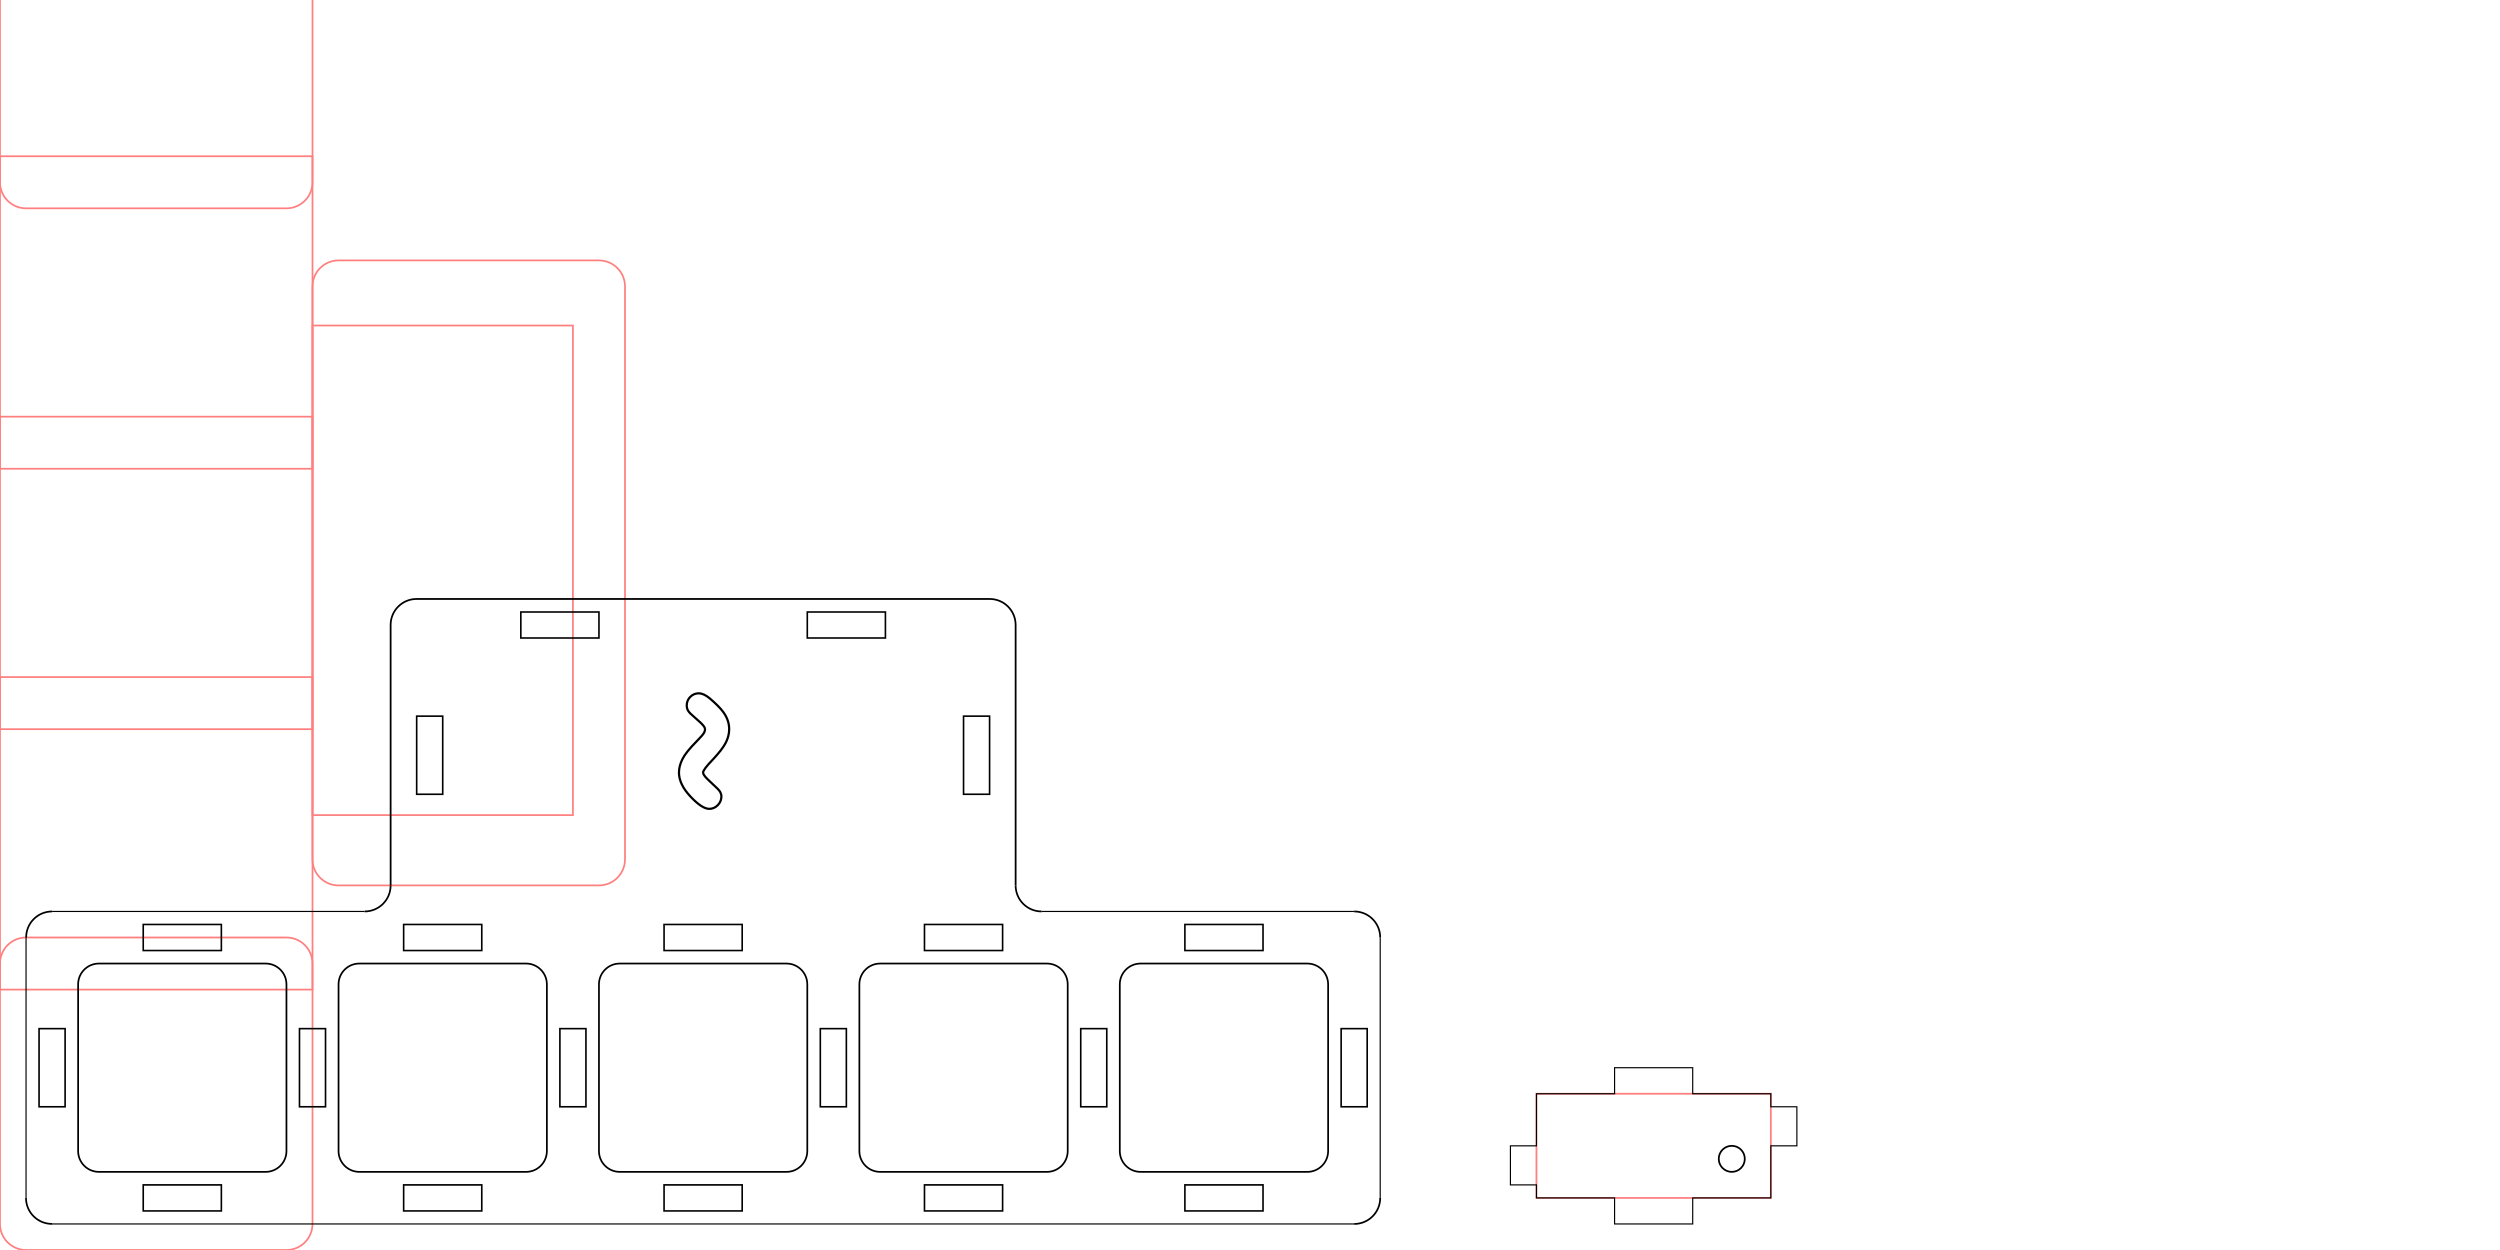
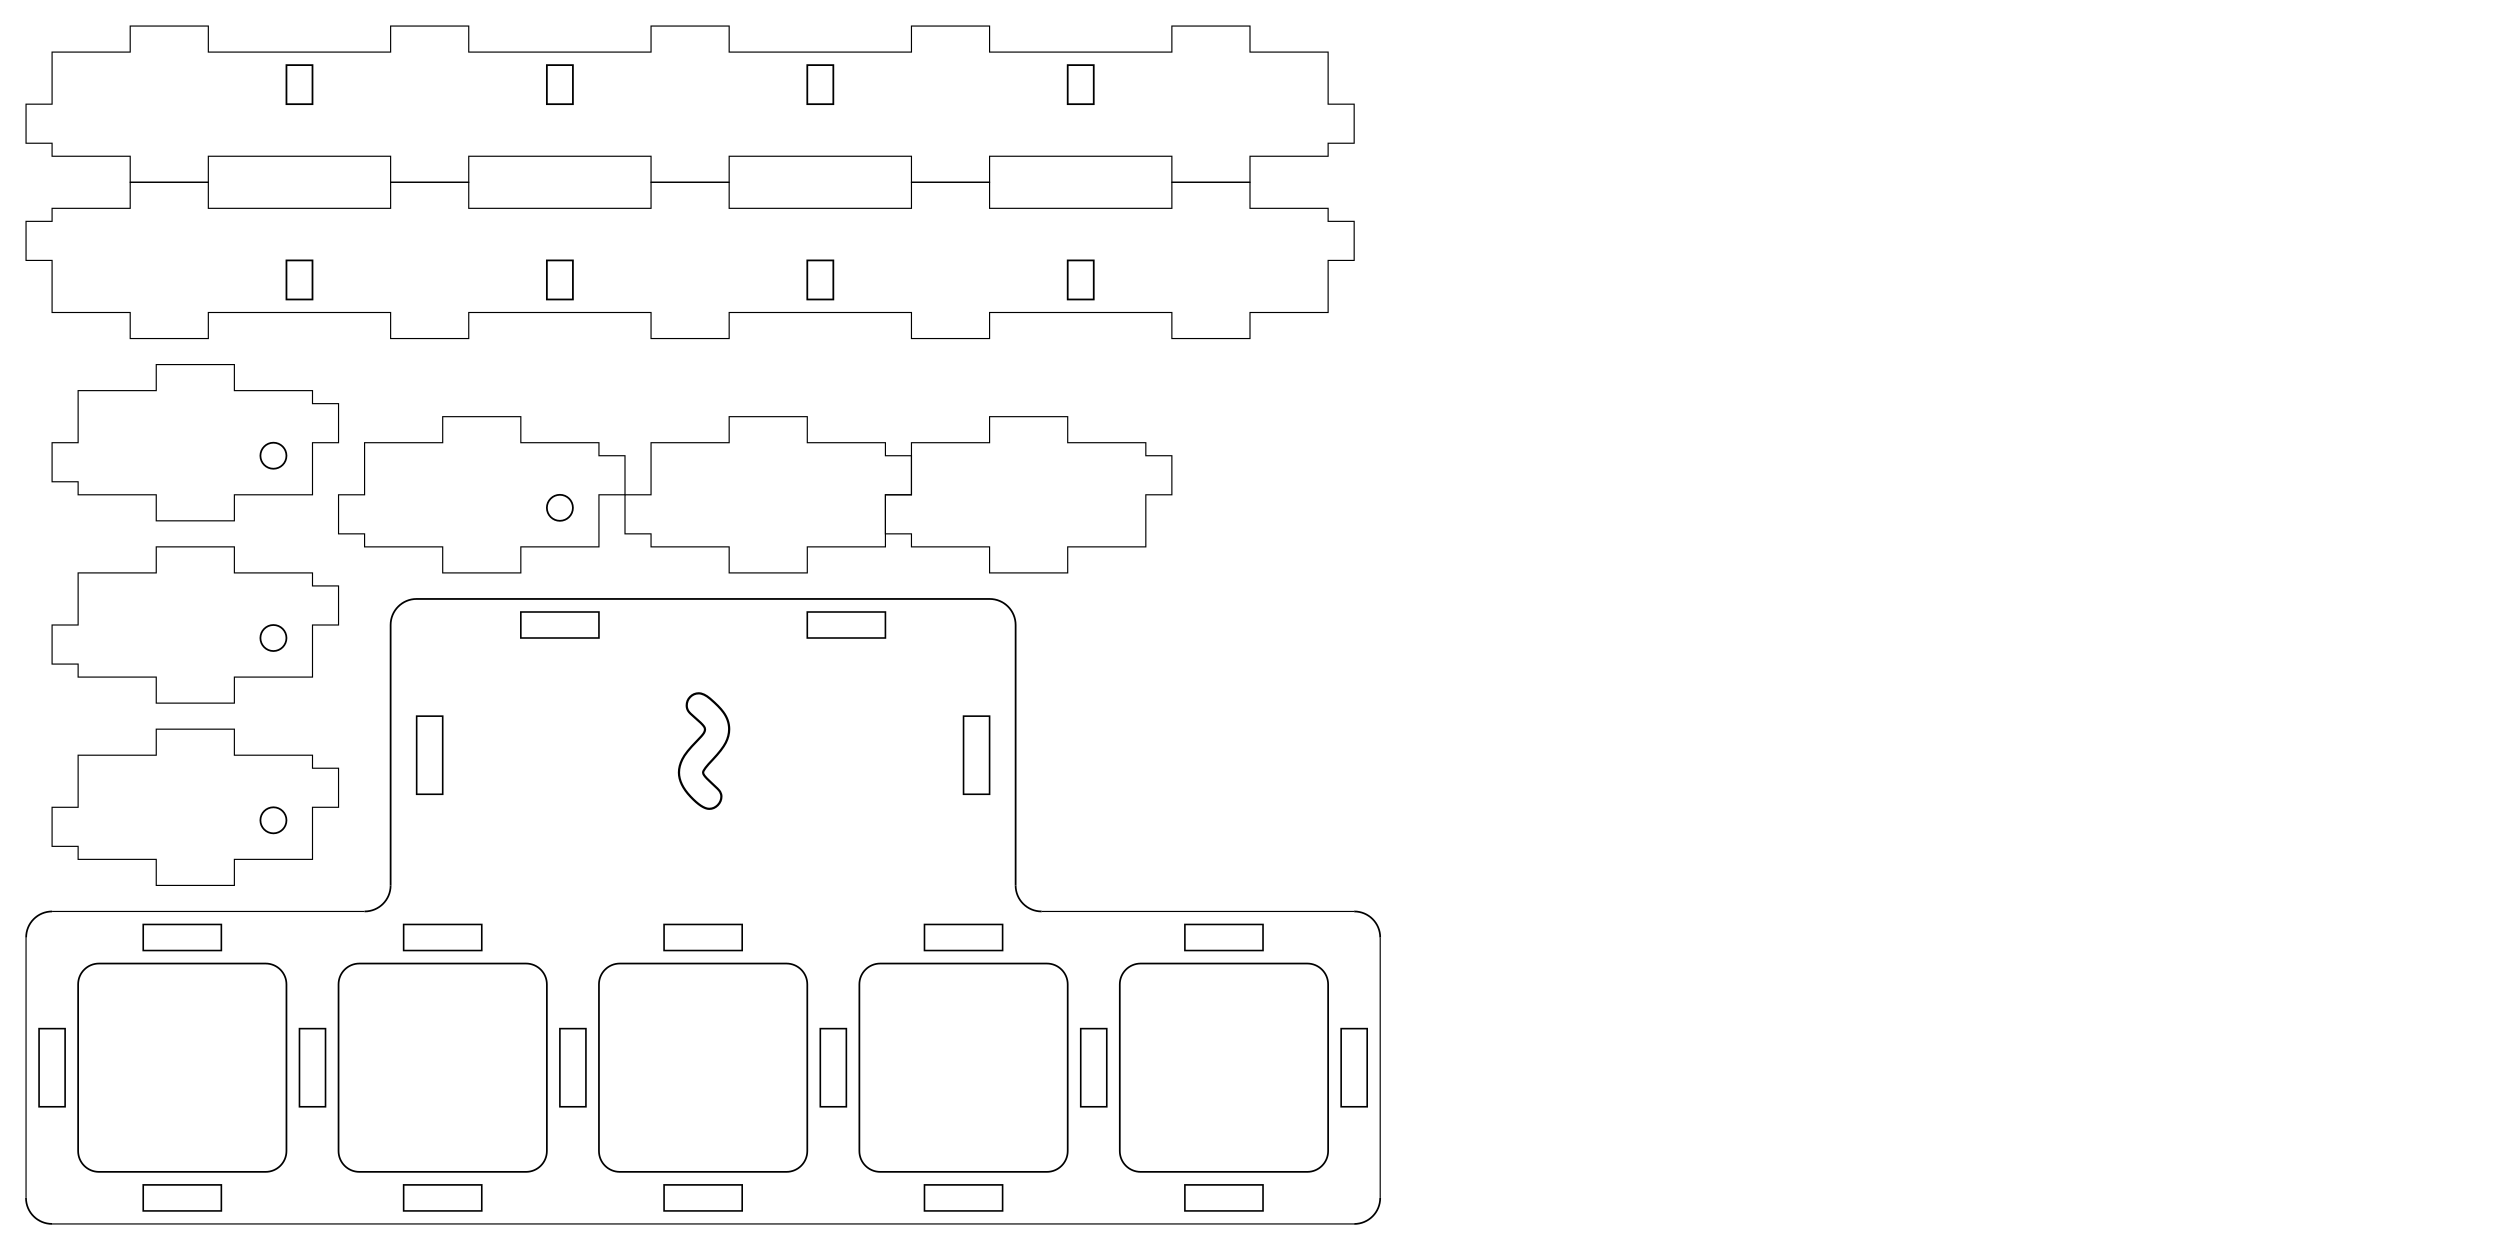
<svg xmlns="http://www.w3.org/2000/svg" width="2160" height="1080" id="svg2" version="1.1">
  <defs id="defs4" />
  <g id="layer1" transform="translate(0,27.638)" style="opacity:0.5;display:inline">
-     <rect style="fill:none;stroke:#ff0000;stroke-width:1.5;stroke-miterlimit:4;stroke-opacity:1;stroke-dasharray:none" id="rect3083" width="270" height="270" x="0" y="782.362" rx="22.5" ry="22.5" />
-     <rect style="fill:none;stroke:#ff0000;stroke-width:1.5;stroke-miterlimit:4;stroke-opacity:1;stroke-dasharray:none" id="rect3220" width="270" height="540" x="270" y="197.362" rx="22.5" ry="22.5" />
-     <rect style="fill:none;stroke:#ff0000;stroke-width:1.5;stroke-miterlimit:4;stroke-opacity:1;stroke-dasharray:none" id="rect3227" width="225" height="423" x="270" y="253.612" rx="0" ry="0" />
-     <rect style="fill:none;stroke:#ff0000;stroke-width:1.5;stroke-miterlimit:4;stroke-opacity:1;stroke-dasharray:none" id="rect3083-5" width="270" height="270" x="0" y="557.362" rx="0" ry="0" />
-     <rect style="fill:none;stroke:#ff0000;stroke-width:1.5;stroke-miterlimit:4;stroke-opacity:1;stroke-dasharray:none" id="rect3083-5-8" width="270" height="270" x="0" y="332.362" rx="0" ry="0" />
-     <rect style="fill:none;stroke:#ff0000;stroke-width:1.5;stroke-miterlimit:4;stroke-opacity:1;stroke-dasharray:none" id="rect3083-5-89" width="270" height="270" x="0" y="107.362" rx="0" ry="0" />
-     <rect style="fill:none;stroke:#ff0000;stroke-width:1.5;stroke-miterlimit:4;stroke-opacity:1;stroke-dasharray:none" id="rect3083-5-6" width="270" height="270" x="0" y="-117.638" rx="22.5" ry="22.5" />
-     <rect style="fill:none;stroke:#ff0000;stroke-width:1.53;stroke-miterlimit:4;stroke-opacity:1;stroke-dasharray:none;display:inline" id="rect4531" width="202.5" height="90" x="1327.5" y="917.362" rx="0" ry="0" />
+     <rect style="fill:none;stroke:#ff0000;stroke-width:1.5;stroke-miterlimit:4;stroke-opacity:1;stroke-dasharray:none" id="rect3083" width="270" height="270" x="-630" y="782.362" rx="22.5" ry="22.5" />
+     <rect style="fill:none;stroke:#ff0000;stroke-width:1.5;stroke-miterlimit:4;stroke-opacity:1;stroke-dasharray:none" id="rect3220" width="270" height="540" x="-360" y="197.362" rx="22.5" ry="22.5" />
+     <rect style="fill:none;stroke:#ff0000;stroke-width:1.5;stroke-miterlimit:4;stroke-opacity:1;stroke-dasharray:none" id="rect3227" width="225" height="423" x="-360" y="253.612" rx="0" ry="0" />
+     <rect style="fill:none;stroke:#ff0000;stroke-width:1.5;stroke-miterlimit:4;stroke-opacity:1;stroke-dasharray:none" id="rect3083-5" width="270" height="270" x="-630" y="557.362" rx="0" ry="0" />
+     <rect style="fill:none;stroke:#ff0000;stroke-width:1.5;stroke-miterlimit:4;stroke-opacity:1;stroke-dasharray:none" id="rect3083-5-8" width="270" height="270" x="-630" y="332.362" rx="0" ry="0" />
+     <rect style="fill:none;stroke:#ff0000;stroke-width:1.5;stroke-miterlimit:4;stroke-opacity:1;stroke-dasharray:none" id="rect3083-5-89" width="270" height="270" x="-630" y="107.362" rx="0" ry="0" />
+     <rect style="fill:none;stroke:#ff0000;stroke-width:1.5;stroke-miterlimit:4;stroke-opacity:1;stroke-dasharray:none" id="rect3083-5-6" width="270" height="270" x="-630" y="-117.638" rx="22.5" ry="22.5" />
+     <rect style="fill:none;stroke:#ff0000;stroke-width:1.53;stroke-miterlimit:4;stroke-opacity:1;stroke-dasharray:none;display:inline" id="rect4531" width="202.5" height="90" x="-315" y="849.862" rx="0" ry="0" />
+     <rect style="fill:none;stroke:#ff0000;stroke-width:1.53;stroke-miterlimit:4;stroke-opacity:1;stroke-dasharray:none;display:inline" id="rect4693" width="1102.5" height="90" x="45" y="-140.138" />
  </g>
  <g id="layer3" style="display:inline">
    <rect transform="matrix(0,-1,1,0,0,0)" style="fill:none;stroke:#000000;stroke-width:1.5;stroke-miterlimit:4;stroke-opacity:1;stroke-dasharray:none" id="rect3157" width="180" height="180" x="-1012.5" y="967.5" rx="18" ry="18" />
    <rect transform="matrix(0,-1,1,0,0,0)" style="fill:none;stroke:#000000;stroke-width:1.403;stroke-miterlimit:4;stroke-opacity:1;stroke-dasharray:none" id="rect3225-2" width="22.5" height="67.5" x="-1046.25" y="1023.75" rx="2.4784607e-05" ry="0" />
    <rect transform="matrix(0,-1,1,0,0,0)" style="fill:none;stroke:#000000;stroke-width:1.403;stroke-miterlimit:4;stroke-opacity:1;stroke-dasharray:none" id="rect3225-2-6" width="22.5" height="67.5" x="-821.25" y="1023.75" rx="2.4784607e-05" ry="0" />
    <rect style="fill:none;stroke:#000000;stroke-width:1.403;stroke-miterlimit:4;stroke-opacity:1;stroke-dasharray:none" id="rect3225-2-1" width="22.5" height="67.5" x="-1181.25" y="-956.25" rx="2.4784607e-05" ry="0" transform="scale(-1,-1)" />
    <rect transform="matrix(0,-1,1,0,0,0)" style="fill:none;stroke:#000000;stroke-width:1.5;stroke-miterlimit:4;stroke-opacity:1;stroke-dasharray:none" id="rect3157-5" width="180" height="180" x="-1012.5" y="742.5" rx="18" ry="18" />
    <rect transform="matrix(0,-1,1,0,0,0)" style="fill:none;stroke:#000000;stroke-width:1.403;stroke-miterlimit:4;stroke-opacity:1;stroke-dasharray:none" id="rect3225-2-12" width="22.5" height="67.5" x="-1046.25" y="798.75" rx="2.4784607e-05" ry="0" />
    <rect transform="matrix(0,-1,1,0,0,0)" style="fill:none;stroke:#000000;stroke-width:1.403;stroke-miterlimit:4;stroke-opacity:1;stroke-dasharray:none" id="rect3225-2-6-1" width="22.5" height="67.5" x="-821.25" y="798.75" rx="2.4784607e-05" ry="0" />
    <rect style="fill:none;stroke:#000000;stroke-width:1.403;stroke-miterlimit:4;stroke-opacity:1;stroke-dasharray:none" id="rect3225-2-1-2" width="22.5" height="67.5" x="-956.25" y="-956.25" rx="2.4784607e-05" ry="0" transform="scale(-1,-1)" />
    <rect transform="matrix(0,-1,1,0,0,0)" style="fill:none;stroke:#000000;stroke-width:1.5;stroke-miterlimit:4;stroke-opacity:1;stroke-dasharray:none" id="rect3157-5-3" width="180" height="180" x="-1012.5" y="517.5" rx="18" ry="18" />
    <rect transform="matrix(0,-1,1,0,0,0)" style="fill:none;stroke:#000000;stroke-width:1.403;stroke-miterlimit:4;stroke-opacity:1;stroke-dasharray:none" id="rect3225-2-12-7" width="22.5" height="67.5" x="-1046.25" y="573.75" rx="2.4784607e-05" ry="0" />
    <rect transform="matrix(0,-1,1,0,0,0)" style="fill:none;stroke:#000000;stroke-width:1.403;stroke-miterlimit:4;stroke-opacity:1;stroke-dasharray:none" id="rect3225-2-6-1-1" width="22.5" height="67.5" x="-821.25" y="573.75" rx="2.4784607e-05" ry="0" />
    <rect style="fill:none;stroke:#000000;stroke-width:1.403;stroke-miterlimit:4;stroke-opacity:1;stroke-dasharray:none" id="rect3225-2-1-2-1" width="22.5" height="67.5" x="-731.25" y="-956.25" rx="2.4784607e-05" ry="0" transform="scale(-1,-1)" />
    <rect transform="matrix(0,-1,1,0,0,0)" style="fill:none;stroke:#000000;stroke-width:1.5;stroke-miterlimit:4;stroke-opacity:1;stroke-dasharray:none" id="rect3157-5-7" width="180" height="180" x="-1012.5" y="292.5" rx="18" ry="18" />
    <rect transform="matrix(0,-1,1,0,0,0)" style="fill:none;stroke:#000000;stroke-width:1.403;stroke-miterlimit:4;stroke-opacity:1;stroke-dasharray:none" id="rect3225-2-12-5" width="22.5" height="67.5" x="-1046.25" y="348.75" rx="2.4784607e-05" ry="0" />
    <rect transform="matrix(0,-1,1,0,0,0)" style="fill:none;stroke:#000000;stroke-width:1.403;stroke-miterlimit:4;stroke-opacity:1;stroke-dasharray:none" id="rect3225-2-6-1-4" width="22.5" height="67.5" x="-821.25" y="348.75" rx="2.4784607e-05" ry="0" />
    <rect style="fill:none;stroke:#000000;stroke-width:1.403;stroke-miterlimit:4;stroke-opacity:1;stroke-dasharray:none" id="rect3225-2-1-2-0" width="22.5" height="67.5" x="-506.25" y="-956.25" rx="2.4784607e-05" ry="0" transform="scale(-1,-1)" />
    <rect transform="matrix(0,-1,1,0,0,0)" style="fill:none;stroke:#000000;stroke-width:1.5;stroke-miterlimit:4;stroke-opacity:1;stroke-dasharray:none" id="rect3157-5-4" width="180" height="180" x="-1012.5" y="67.5" rx="18" ry="18" />
    <rect transform="matrix(0,-1,1,0,0,0)" style="fill:none;stroke:#000000;stroke-width:1.403;stroke-miterlimit:4;stroke-opacity:1;stroke-dasharray:none" id="rect3225-2-12-8" width="22.5" height="67.5" x="-1046.25" y="123.75" rx="2.4784607e-05" ry="0" />
    <rect transform="matrix(0,-1,1,0,0,0)" style="fill:none;stroke:#000000;stroke-width:1.403;stroke-miterlimit:4;stroke-opacity:1;stroke-dasharray:none" id="rect3225-2-6-1-17" width="22.5" height="67.5" x="-821.25" y="123.75" rx="2.4784607e-05" ry="0" />
    <rect style="fill:none;stroke:#000000;stroke-width:1.403;stroke-miterlimit:4;stroke-opacity:1;stroke-dasharray:none" id="rect3225-2-1-2-9" width="22.5" height="67.5" x="-281.25" y="-956.25" rx="2.4784607e-05" ry="0" transform="scale(-1,-1)" />
    <rect style="fill:none;stroke:#000000;stroke-width:1.403;stroke-miterlimit:4;stroke-opacity:1;stroke-dasharray:none" id="rect3225-2-1-2-9-5" width="22.5" height="67.5" x="-56.25" y="-956.25" rx="2.4784607e-05" ry="0" transform="scale(-1,-1)" />
    <rect transform="matrix(0,-1,1,0,0,0)" style="fill:none;stroke:#000000;stroke-width:1.403;stroke-miterlimit:4;stroke-opacity:1;stroke-dasharray:none" id="rect3225-2-6-1-4-6" width="22.5" height="67.5" x="-551.25" y="450" rx="2.4784607e-05" ry="0" />
    <rect transform="matrix(0,-1,1,0,0,0)" style="fill:none;stroke:#000000;stroke-width:1.403;stroke-miterlimit:4;stroke-opacity:1;stroke-dasharray:none" id="rect3225-2-6-1-4-6-4" width="22.5" height="67.5" x="-551.25" y="697.5" rx="2.4784607e-05" ry="0" />
    <rect style="fill:none;stroke:#000000;stroke-width:1.403;stroke-miterlimit:4;stroke-opacity:1;stroke-dasharray:none" id="rect3225-2-6-1-4-6-6" width="22.5" height="67.5" x="-382.5" y="-686.25" rx="2.4784607e-05" ry="0" transform="scale(-1,-1)" />
    <rect style="fill:none;stroke:#000000;stroke-width:1.403;stroke-miterlimit:4;stroke-opacity:1;stroke-dasharray:none" id="rect3225-2-6-1-4-6-6-8" width="22.5" height="67.5" x="-855" y="-686.25" rx="2.4784607e-05" ry="0" transform="scale(-1,-1)" />
    <path style="fill:none;stroke:#000000;stroke-width:1.53;stroke-miterlimit:4;stroke-opacity:1;stroke-dasharray:none" d="m 337.5,765 0,-225 c 0,-12.465 10.035,-22.5 22.5,-22.5 l 495,0 c 12.465,0 22.5,10.035 22.5,22.5 l 0,225" id="rect3220-5" />
    <path style="fill:none;stroke:#000000;stroke-width:1.5;stroke-miterlimit:4;stroke-opacity:1;display:inline" d="m 337.5,765 c 0,12.465 -10.035,22.5 -22.5,22.5" id="rect3220-5-4" />
    <path style="fill:none;stroke:#000000;stroke-width:1.5;stroke-miterlimit:4;stroke-opacity:1;display:inline" d="m 900,787.5 c -12.465,0 -22.5,-10.035 -22.5,-22.5" id="rect3220-5-4-6" />
    <path style="fill:none;stroke:#000000;stroke-width:1.5;stroke-miterlimit:4;stroke-opacity:1;display:inline" d="m 1192.5,1035 c 0,12.465 -10.035,22.5 -22.5,22.5" id="rect3220-5-4-7" />
    <path style="fill:none;stroke:#000000;stroke-width:1.5;stroke-miterlimit:4;stroke-opacity:1;display:inline" d="m 1170,787.5 c 12.465,0 22.5,10.035 22.5,22.5" id="rect3220-5-4-7-1" />
    <path style="fill:none;stroke:#000000;stroke-width:1px;stroke-linecap:butt;stroke-linejoin:miter;stroke-opacity:1" d="m 900,787.5 270,0" id="path4476" />
    <path style="fill:none;stroke:#000000;stroke-width:1px;stroke-linecap:butt;stroke-linejoin:miter;stroke-opacity:1" d="M 1192.5,810 1192.5,1035" id="path4478" />
    <path style="fill:none;stroke:#000000;stroke-width:1px;stroke-linecap:butt;stroke-linejoin:miter;stroke-opacity:1" d="m 1170,1057.5 -1125,0" id="path4480" />
    <path style="fill:none;stroke:#000000;stroke-width:1px;stroke-linecap:butt;stroke-linejoin:miter;stroke-opacity:1" d="m 22.5,1035 0,-225" id="path4482" />
    <path style="fill:none;stroke:#000000;stroke-width:1px;stroke-linecap:butt;stroke-linejoin:miter;stroke-opacity:1" d="m 45,787.5 270,0" id="path4484" />
    <path style="fill:none;stroke:#000000;stroke-width:1.5;stroke-miterlimit:4;stroke-opacity:1;display:inline" d="m 45.041,1057.458 c -12.465,0.046 -22.537,-9.952 -22.583,-22.417" id="rect3220-5-4-64" />
    <path style="fill:none;stroke:#000000;stroke-width:1.5;stroke-miterlimit:4;stroke-opacity:1;display:inline" d="M 22.583,810.083 C 22.537,797.618 32.535,787.546 45,787.5" id="rect3220-5-4-64-0" />
    <g style="font-size:40px;font-style:normal;font-variant:normal;font-weight:bold;font-stretch:normal;text-align:center;line-height:125%;letter-spacing:0px;word-spacing:0px;text-anchor:middle;fill:none;stroke:#000000;stroke-width:0.368;stroke-miterlimit:4;stroke-opacity:1;stroke-dasharray:none;display:inline;font-family:Courier New;-inkscape-font-specification:Courier New Bold" id="text4522" transform="matrix(0,-5.215076,5.215076,0,-1816.918,2499.807)">
      <path d="m 362.445,462.17 c 0.573,1e-5 1.055,0.195 1.445,0.586 0.391,0.391 0.586,0.859 0.586,1.406 -3e-5,0.56 -0.293,1.185 -0.879,1.875 -0.885,1.029 -1.628,1.758 -2.227,2.188 -0.885,0.651 -1.829,0.977 -2.832,0.977 -0.755,0 -1.504,-0.189 -2.246,-0.566 -0.742,-0.378 -1.673,-1.094 -2.793,-2.148 -1.107,-1.068 -1.816,-1.602 -2.129,-1.602 -0.156,10e-6 -0.306,0.052 -0.449,0.156 -0.286,0.182 -0.755,0.632 -1.406,1.348 -0.638,0.716 -1.087,1.152 -1.348,1.309 -0.26,0.143 -0.521,0.215 -0.781,0.215 -0.547,10e-6 -1.029,-0.202 -1.445,-0.605 -0.404,-0.404 -0.605,-0.872 -0.605,-1.406 0,-0.794 0.677,-1.829 2.031,-3.105 1.354,-1.276 2.682,-1.914 3.984,-1.914 0.716,2e-5 1.452,0.189 2.207,0.566 0.755,0.365 1.751,1.159 2.988,2.383 0.638,0.638 1.107,1.042 1.406,1.211 0.195,0.104 0.371,0.156 0.527,0.156 0.182,10e-6 0.345,-0.052 0.488,-0.156 0.326,-0.221 0.846,-0.755 1.562,-1.602 0.456,-0.547 0.807,-0.892 1.055,-1.035 0.26,-0.156 0.547,-0.234 0.859,-0.234" id="path4529" style="fill:none;stroke:#000000;stroke-width:0.368;stroke-miterlimit:4;stroke-opacity:1;stroke-dasharray:none" />
    </g>
-     <path style="fill:none;stroke:#000000;stroke-width:1px;stroke-linecap:butt;stroke-linejoin:miter;stroke-opacity:1" d="m 1395,922.5 67.5,0 0,22.5 67.5,0 0,11.25 22.5,0 0,33.75 -22.5,0 0,45 -67.5,0 0,22.5 -67.5,0 0,-22.5 -67.5,0 0,-11.25 -22.5,0 0,-33.75 22.5,0 0,-45 67.5,0 z" id="path4578" />
-     <path style="fill:none;stroke:#000000;stroke-width:1.53;stroke-miterlimit:4;stroke-opacity:1;stroke-dasharray:none" id="path4580" d="m 1507.5,1001.25 a 11.25,11.25 0 1 1 -22.5,0 11.25,11.25 0 1 1 22.5,0 z" />
+     <path style="fill:none;stroke:#000000;stroke-width:1px;stroke-linecap:butt;stroke-linejoin:miter;stroke-opacity:1" d="m 135,630 67.5,0 0,22.5 67.5,0 0,11.25 22.5,0 0,33.75 -22.5,0 0,45 -67.5,0 0,22.5 -67.5,0 0,-22.5 -67.5,0 0,-11.25 -22.5,0 0,-33.75 22.5,0 0,-45 67.5,0 z" id="path4578" />
+     <path style="fill:none;stroke:#000000;stroke-width:1.53;stroke-miterlimit:4;stroke-opacity:1;stroke-dasharray:none" id="path4580" d="m 1507.5,1001.25 a 11.25,11.25 0 1 1 -22.5,0 11.25,11.25 0 1 1 22.5,0 z" transform="translate(-1260,-292.5)" />
+     <path style="fill:none;stroke:#000000;stroke-width:1px;stroke-linecap:butt;stroke-linejoin:miter;stroke-opacity:1;display:inline" d="m 135,472.5 67.5,0 0,22.5 67.5,0 0,11.25 22.5,0 0,33.75 -22.5,0 0,45 -67.5,0 0,22.5 -67.5,0 0,-22.5 -67.5,0 0,-11.25 -22.5,0 0,-33.75 22.5,0 0,-45 67.5,0 z" id="path4578-1" />
+     <path style="fill:none;stroke:#000000;stroke-width:1.53;stroke-miterlimit:4;stroke-opacity:1;stroke-dasharray:none;display:inline" id="path4580-2" d="m 1507.5,1001.25 a 11.25,11.25 0 1 1 -22.5,0 11.25,11.25 0 1 1 22.5,0 z" transform="translate(-1260,-450)" />
+     <path style="fill:none;stroke:#000000;stroke-width:1px;stroke-linecap:butt;stroke-linejoin:miter;stroke-opacity:1;display:inline" d="m 135,315 67.5,0 0,22.5 67.5,0 0,11.25 22.5,0 0,33.75 -22.5,0 0,45 -67.5,0 0,22.5 -67.5,0 0,-22.5 -67.5,0 0,-11.25 -22.5,0 0,-33.75 22.5,0 0,-45 67.5,0 z" id="path4578-1-0" />
+     <path style="fill:none;stroke:#000000;stroke-width:1.53;stroke-miterlimit:4;stroke-opacity:1;stroke-dasharray:none;display:inline" id="path4580-2-7" d="m 1507.5,1001.25 a 11.25,11.25 0 1 1 -22.5,0 11.25,11.25 0 1 1 22.5,0 z" transform="translate(-1260,-607.5)" />
+     <path style="fill:none;stroke:#000000;stroke-width:1px;stroke-linecap:butt;stroke-linejoin:miter;stroke-opacity:1;display:inline" d="m 382.5,360 67.5,0 0,22.5 67.5,0 0,11.25 22.5,0 0,33.75 -22.5,0 0,45 -67.5,0 0,22.5 -67.5,0 0,-22.5 -67.5,0 0,-11.25 -22.5,0 0,-33.75 22.5,0 0,-45 67.5,0 z" id="path4578-1-3" />
+     <path style="fill:none;stroke:#000000;stroke-width:1.53;stroke-miterlimit:4;stroke-opacity:1;stroke-dasharray:none;display:inline" id="path4580-2-0" d="m 1507.5,1001.25 a 11.25,11.25 0 1 1 -22.5,0 11.25,11.25 0 1 1 22.5,0 z" transform="translate(-1012.5,-562.5)" />
+     <path style="fill:none;stroke:#000000;stroke-width:1px;stroke-linecap:butt;stroke-linejoin:miter;stroke-opacity:1;display:inline" d="m 630,360 67.5,0 0,22.5 67.5,0 0,11.25 22.5,0 0,33.75 -22.5,0 0,45 -67.5,0 0,22.5 -67.5,0 0,-22.5 -67.5,0 0,-11.25 -22.5,0 0,-33.75 22.5,0 0,-45 67.5,0 z" id="path4578-1-3-1" />
+     <path style="fill:none;stroke:#000000;stroke-width:1px;stroke-linecap:butt;stroke-linejoin:miter;stroke-opacity:1;display:inline" d="m 855,360 67.5,0 0,22.5 67.5,0 0,11.25 22.5,0 0,33.75 -22.5,0 0,45 -67.5,0 0,22.5 -67.5,0 0,-22.5 -67.5,0 0,-11.25 -22.5,0 0,-33.75 22.5,0 0,-45 67.5,0 z" id="path4578-1-3-1-8" />
+     <path style="fill:none;stroke:#000000;stroke-width:1px;stroke-linecap:butt;stroke-linejoin:miter;stroke-opacity:1" d="m 45,180 0,11.25 -22.5,0 0,33.75 22.5,0 0,45 67.5,0 0,22.5 67.5,0 0,-22.5 67.5,0 22.5,0 67.5,0 0,22.5 67.5,0 0,-22.5 157.5,0 0,22.5 67.5,0 0,-22.5 157.5,0 0,22.5 67.5,0 0,-22.5 157.5,0 0,22.5 67.5,0 0,-22.5 67.5,0 0,-45 22.5,0 0,-33.75 -22.5,0 0,-11.25 -67.5,0 0,-22.5 -67.5,0 0,22.5 -157.5,0 0,-22.5 -67.5,0 0,22.5 -157.5,0 0,-22.5 -67.5,0 0,22.5 -157.5,0 0,-22.5 -67.5,0 0,22.5 -157.5,0 0,-22.5 -67.5,0 0,22.5 z" id="path4698" />
+     <rect style="fill:none;stroke:#000000;stroke-width:1.53;stroke-miterlimit:4;stroke-opacity:1;stroke-dasharray:none" id="rect4700" width="22.5" height="33.75" x="247.5" y="225" />
+     <rect style="fill:none;stroke:#000000;stroke-width:1.53;stroke-miterlimit:4;stroke-opacity:1;stroke-dasharray:none;display:inline" id="rect4700-1" width="22.5" height="33.75" x="472.5" y="225" />
+     <rect style="fill:none;stroke:#000000;stroke-width:1.53;stroke-miterlimit:4;stroke-opacity:1;stroke-dasharray:none;display:inline" id="rect4700-1-3" width="22.5" height="33.75" x="697.5" y="225" />
+     <rect style="fill:none;stroke:#000000;stroke-width:1.53;stroke-miterlimit:4;stroke-opacity:1;stroke-dasharray:none;display:inline" id="rect4700-1-3-0" width="22.5" height="33.75" x="922.5" y="225" />
+     <path style="fill:none;stroke:#000000;stroke-width:1px;stroke-linecap:butt;stroke-linejoin:miter;stroke-opacity:1;display:inline" d="m 1147.5,135 0,-11.25 22.5,0 0,-33.75 -22.5,0 0,-45 -67.5,0 0,-22.5 -67.5,0 0,22.5 -67.5,0 -22.5,0 -67.5,0 0,-22.5 -67.5,0 0,22.5 -157.5,0 0,-22.5 -67.5,0 0,22.5 -157.5,0 0,-22.5 -67.5,0 0,22.5 -157.5,0 0,-22.5 -67.5,0 0,22.5 -67.5,0 0,45 -22.5,0 0,33.75 22.5,0 0,11.25 67.5,0 0,22.5 67.5,0 0,-22.5 157.5,0 0,22.5 67.5,0 0,-22.5 157.5,0 0,22.5 67.5,0 0,-22.5 157.5,0 0,22.5 67.5,0 0,-22.5 157.5,0 0,22.5 67.5,0 0,-22.5 z" id="path4698-8" />
+     <rect style="fill:none;stroke:#000000;stroke-width:1.53;stroke-miterlimit:4;stroke-opacity:1;stroke-dasharray:none;display:inline" id="rect4700-0" width="22.5" height="33.75" x="-945" y="-90" transform="scale(-1,-1)" />
+     <rect style="fill:none;stroke:#000000;stroke-width:1.53;stroke-miterlimit:4;stroke-opacity:1;stroke-dasharray:none;display:inline" id="rect4700-1-8" width="22.5" height="33.75" x="-720" y="-90" transform="scale(-1,-1)" />
+     <rect style="fill:none;stroke:#000000;stroke-width:1.53;stroke-miterlimit:4;stroke-opacity:1;stroke-dasharray:none;display:inline" id="rect4700-1-3-2" width="22.5" height="33.75" x="-495" y="-90" transform="scale(-1,-1)" />
+     <rect style="fill:none;stroke:#000000;stroke-width:1.53;stroke-miterlimit:4;stroke-opacity:1;stroke-dasharray:none;display:inline" id="rect4700-1-3-0-2" width="22.5" height="33.75" x="-270" y="-90" transform="scale(-1,-1)" />
  </g>
</svg>
